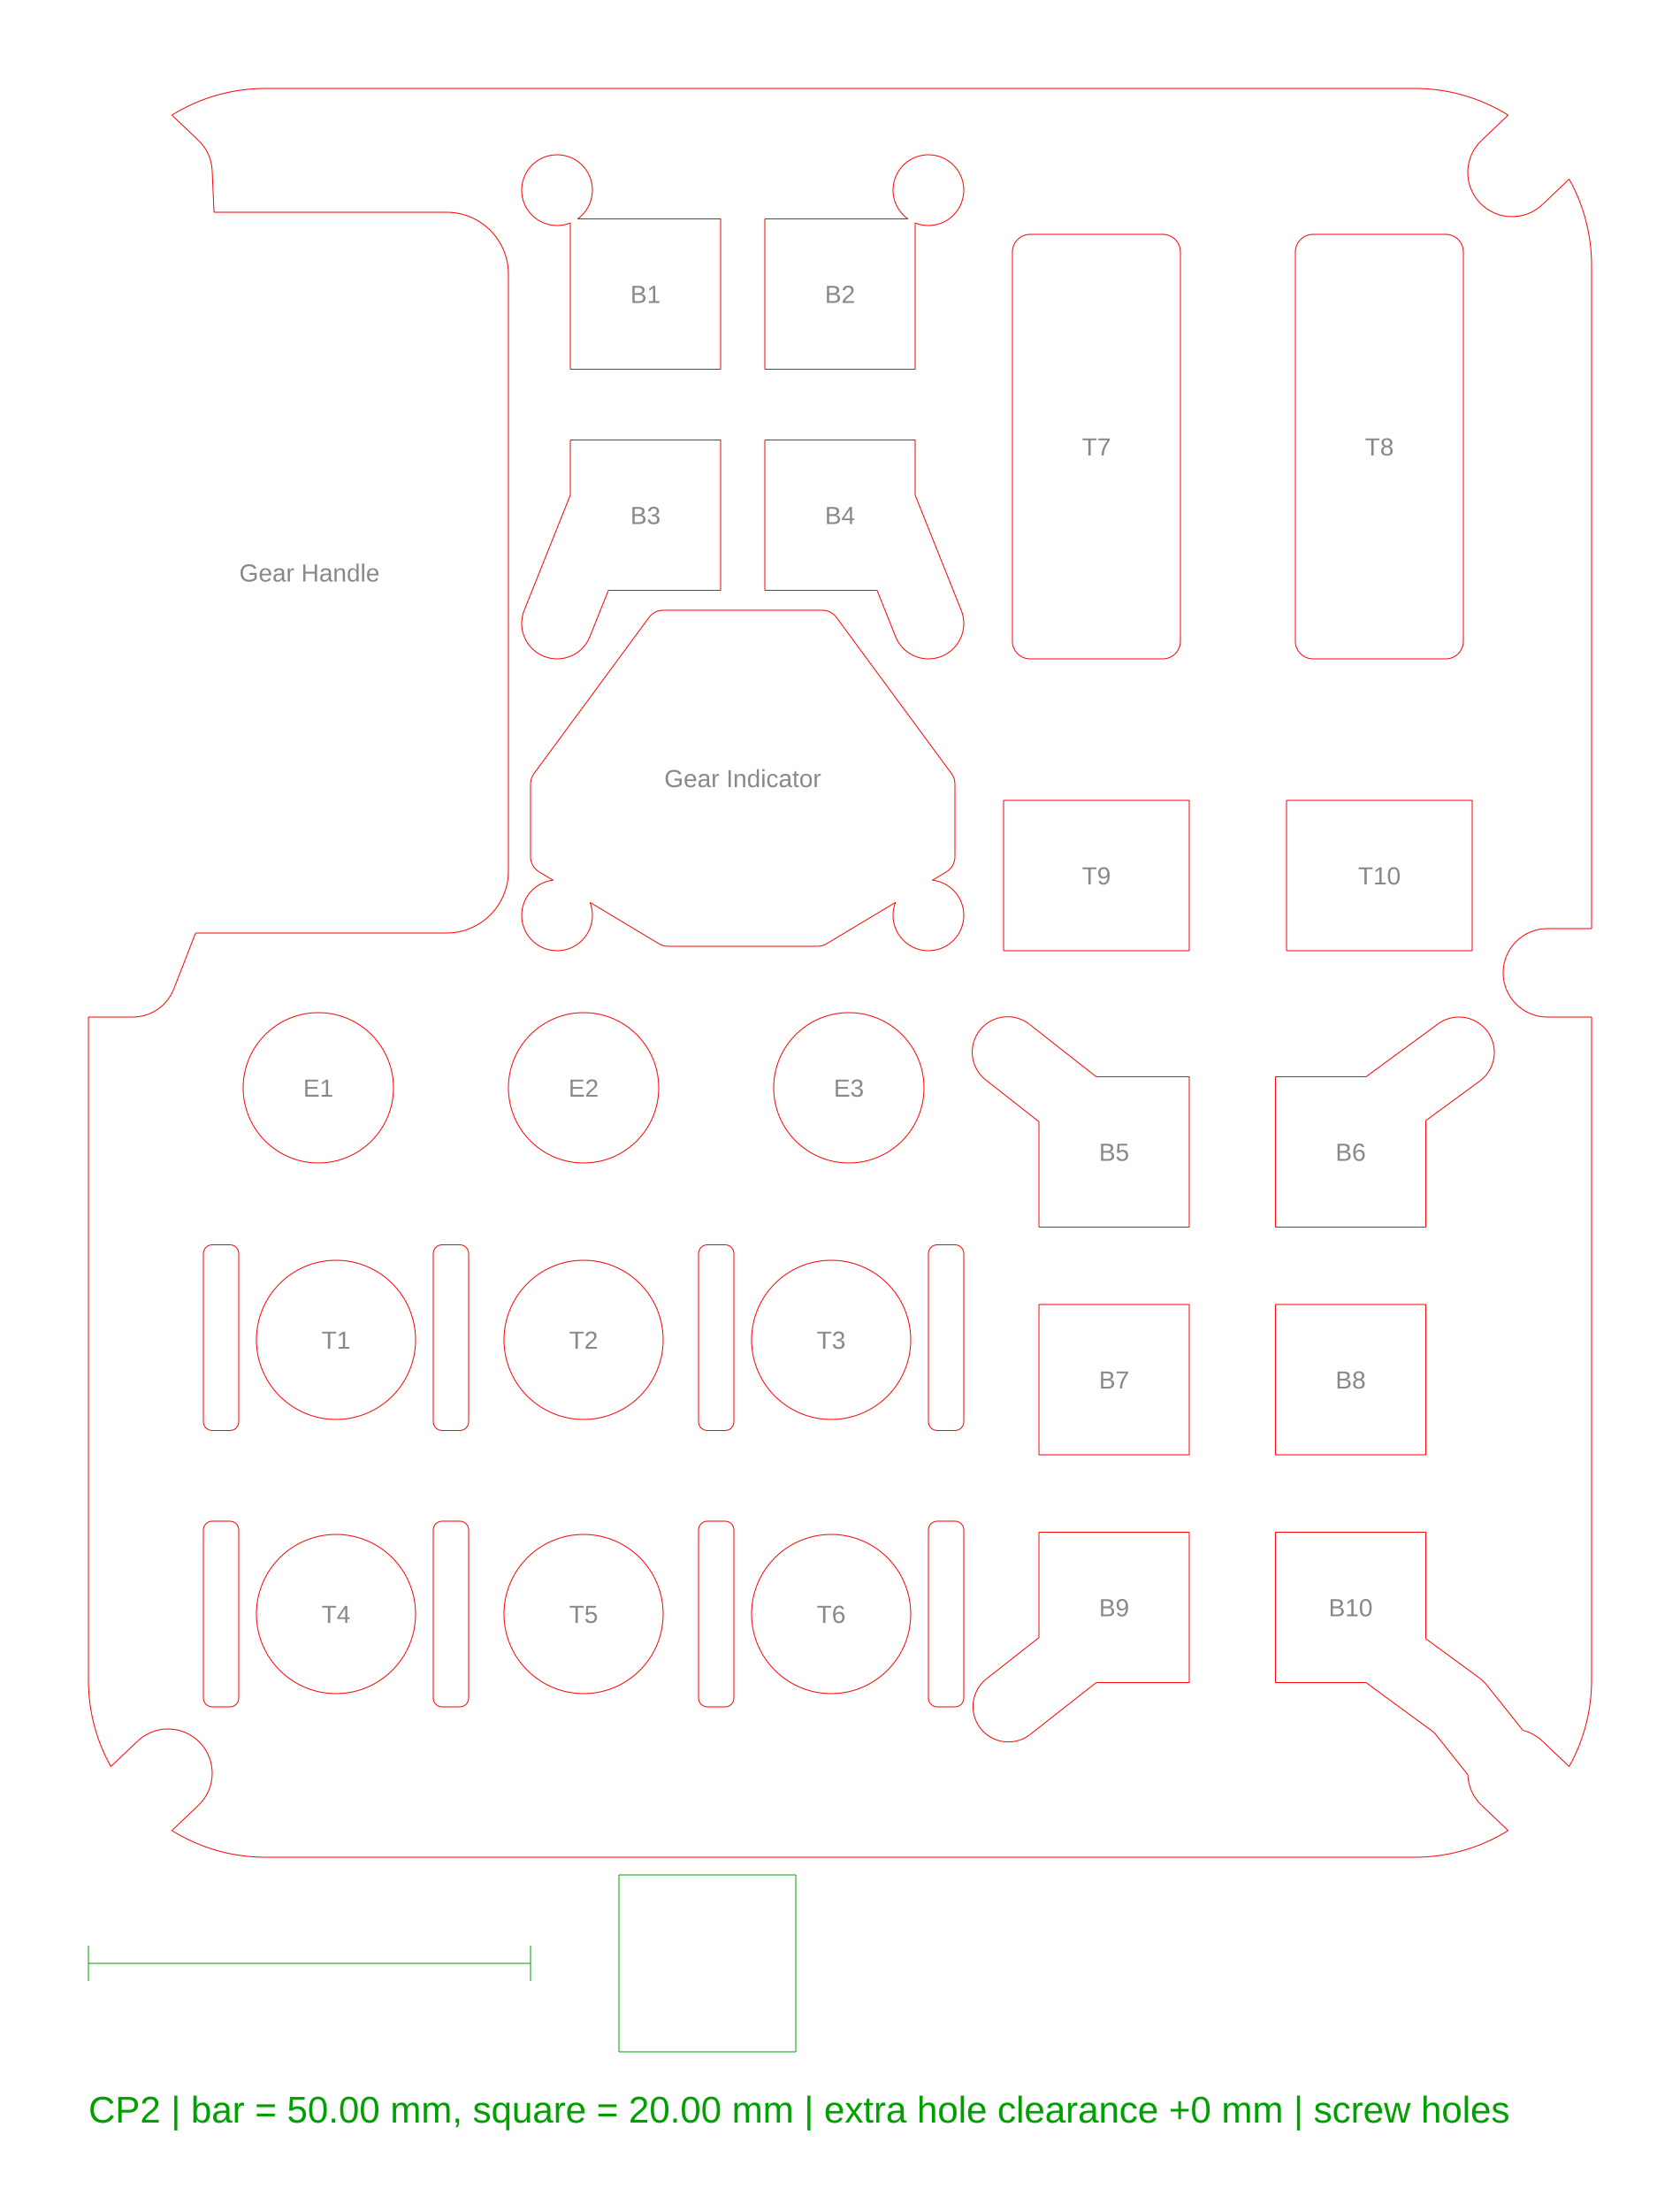
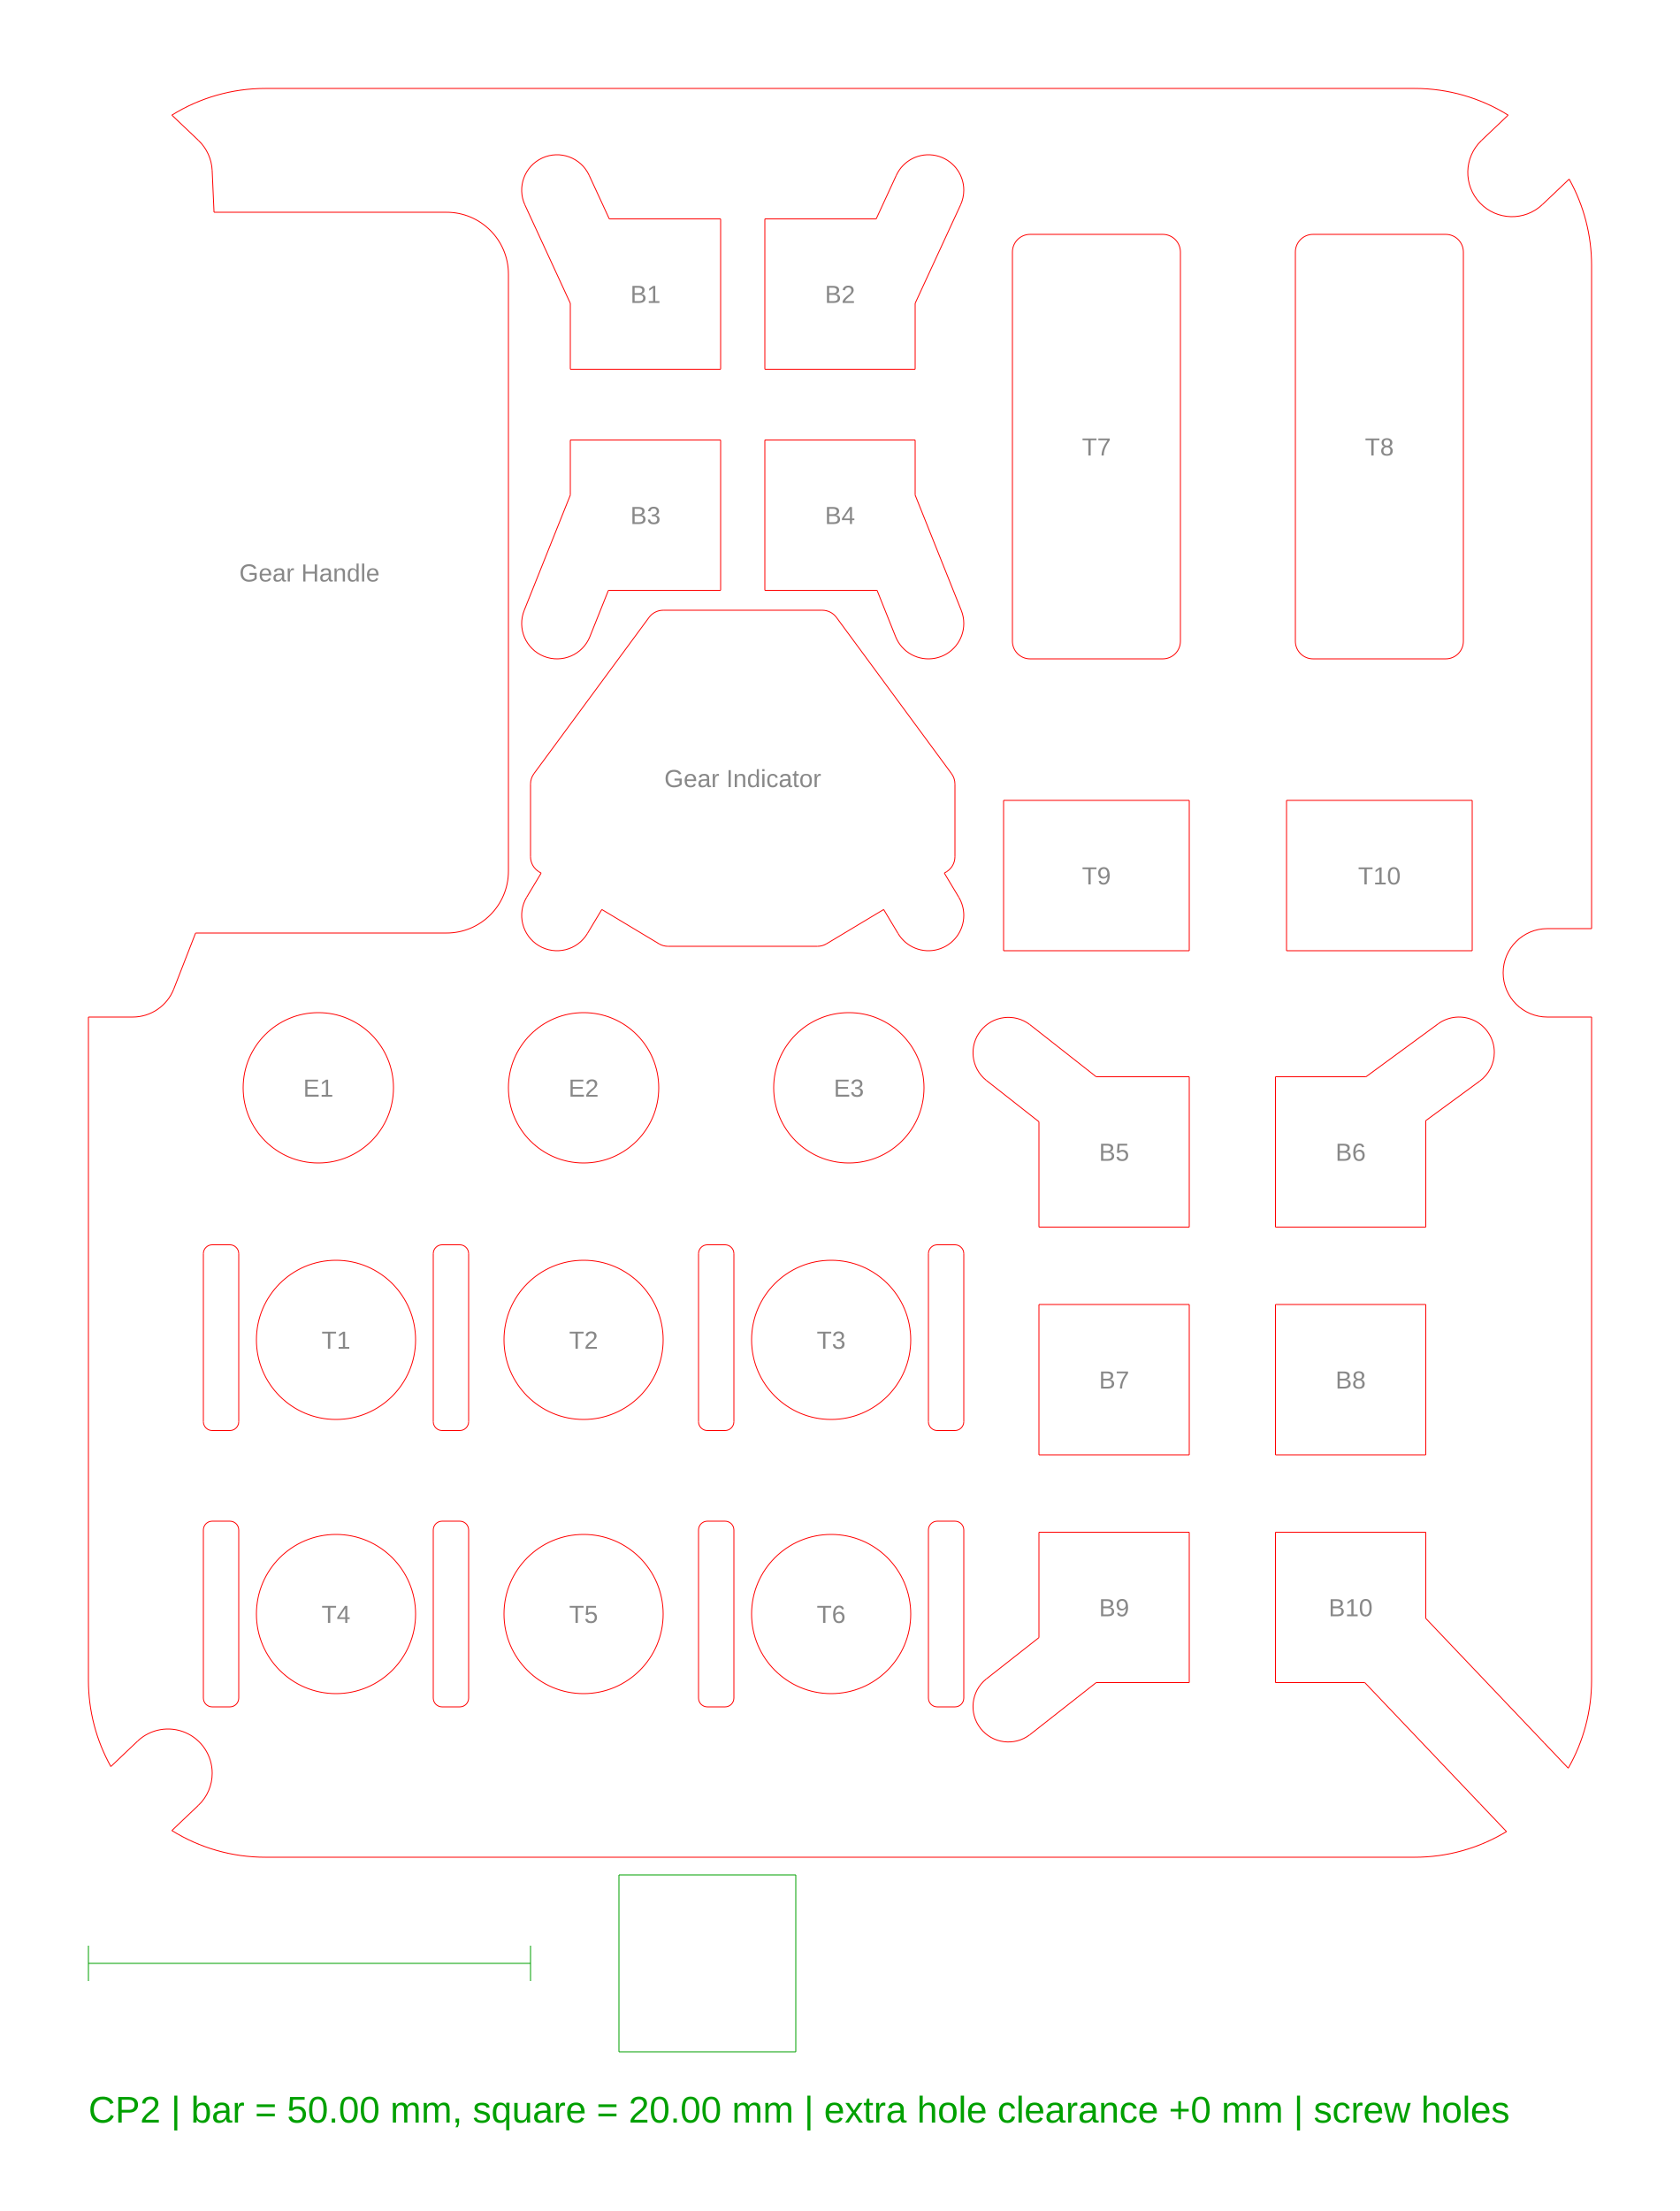
<svg xmlns="http://www.w3.org/2000/svg" width="190mm" height="250mm" viewBox="0 0 190 250">
  <line x1="30" y1="210" x2="160" y2="210" fill="none" stroke="#ff0000" stroke-width="0.1" />
  <line x1="180" y1="190" x2="180" y2="115" fill="none" stroke="#ff0000" stroke-width="0.1" />
  <line x1="180" y1="105" x2="180" y2="30" fill="none" stroke="#ff0000" stroke-width="0.1" />
  <line x1="160" y1="10" x2="30" y2="10" fill="none" stroke="#ff0000" stroke-width="0.1" />
  <line x1="10" y1="115" x2="10" y2="190" fill="none" stroke="#ff0000" stroke-width="0.1" />
-   <path d="M 160 210 A 20 20 0 0 0 170.563 206.983" fill="none" stroke="#ff0000" stroke-width="0.1" />
-   <path d="M 177.464 199.747 A 20 20 0 0 0 180 190" fill="none" stroke="#ff0000" stroke-width="0.1" />
+   <path d="M 160 210 A 20 20 0 0 0 170.376 207.098" fill="none" stroke="#ff0000" stroke-width="0.1" />
+   <path d="M 177.36 199.931 A 20 20 0 0 0 180 190" fill="none" stroke="#ff0000" stroke-width="0.1" />
  <path d="M 180 30 A 20 20 0 0 0 177.464 20.253" fill="none" stroke="#ff0000" stroke-width="0.1" />
  <path d="M 170.563 13.017 A 20 20 0 0 0 160 10" fill="none" stroke="#ff0000" stroke-width="0.1" />
  <path d="M 30 10 A 20 20 0 0 0 19.437 13.017" fill="none" stroke="#ff0000" stroke-width="0.1" />
  <path d="M 10 190 A 20 20 0 0 0 12.535 199.746" fill="none" stroke="#ff0000" stroke-width="0.1" />
  <path d="M 19.437 206.983 A 20 20 0 0 0 30 210" fill="none" stroke="#ff0000" stroke-width="0.1" />
  <path d="M 94.6 69.814 A 2 2 0 0 0 92.989 69" fill="none" stroke="#ff0000" stroke-width="0.1" />
  <path d="M 108 88.657 A 2 2 0 0 0 107.61 87.471" fill="none" stroke="#ff0000" stroke-width="0.1" />
  <path d="M 107.029 98.583 A 2 2 0 0 0 108 96.868" fill="none" stroke="#ff0000" stroke-width="0.1" />
  <path d="M 92.446 107 A 2 2 0 0 0 93.475 106.715" fill="none" stroke="#ff0000" stroke-width="0.1" />
  <path d="M 74.525 106.715 A 2 2 0 0 0 75.554 107" fill="none" stroke="#ff0000" stroke-width="0.1" />
  <path d="M 60 96.868 A 2 2 0 0 0 60.971 98.583" fill="none" stroke="#ff0000" stroke-width="0.1" />
  <path d="M 60.39 87.471 A 2 2 0 0 0 60 88.657" fill="none" stroke="#ff0000" stroke-width="0.1" />
  <path d="M 75.011 69 A 2 2 0 0 0 73.4 69.814" fill="none" stroke="#ff0000" stroke-width="0.1" />
  <line x1="84" y1="69" x2="92.989" y2="69" fill="none" stroke="#ff0000" stroke-width="0.1" />
  <line x1="94.6" y1="69.814" x2="107.61" y2="87.471" fill="none" stroke="#ff0000" stroke-width="0.1" />
  <line x1="108" y1="88.657" x2="108" y2="96.868" fill="none" stroke="#ff0000" stroke-width="0.1" />
-   <line x1="107.029" y1="98.583" x2="105.457" y2="99.526" fill="none" stroke="#ff0000" stroke-width="0.1" />
-   <line x1="101.279" y1="102.033" x2="93.475" y2="106.715" fill="none" stroke="#ff0000" stroke-width="0.1" />
+   <line x1="107.029" y1="98.583" x2="106.798" y2="98.721" fill="none" stroke="#ff0000" stroke-width="0.1" />
+   <line x1="99.938" y1="102.837" x2="93.475" y2="106.715" fill="none" stroke="#ff0000" stroke-width="0.1" />
  <line x1="92.446" y1="107" x2="75.554" y2="107" fill="none" stroke="#ff0000" stroke-width="0.1" />
-   <line x1="74.525" y1="106.715" x2="66.721" y2="102.033" fill="none" stroke="#ff0000" stroke-width="0.1" />
-   <line x1="62.544" y1="99.526" x2="60.971" y2="98.583" fill="none" stroke="#ff0000" stroke-width="0.1" />
+   <line x1="74.525" y1="106.715" x2="68.062" y2="102.837" fill="none" stroke="#ff0000" stroke-width="0.1" />
+   <line x1="61.202" y1="98.721" x2="60.971" y2="98.583" fill="none" stroke="#ff0000" stroke-width="0.1" />
  <line x1="60" y1="96.868" x2="60" y2="88.657" fill="none" stroke="#ff0000" stroke-width="0.1" />
  <line x1="60.39" y1="87.471" x2="73.4" y2="69.814" fill="none" stroke="#ff0000" stroke-width="0.1" />
  <line x1="75.011" y1="69" x2="84" y2="69" fill="none" stroke="#ff0000" stroke-width="0.1" />
  <line x1="123.974" y1="190.25" x2="134.5" y2="190.25" fill="none" stroke="#ff0000" stroke-width="0.1" />
  <line x1="134.5" y1="190.25" x2="134.5" y2="173.25" fill="none" stroke="#ff0000" stroke-width="0.1" />
  <line x1="134.5" y1="173.25" x2="117.5" y2="173.25" fill="none" stroke="#ff0000" stroke-width="0.1" />
  <line x1="117.5" y1="173.25" x2="117.5" y2="185.163" fill="none" stroke="#ff0000" stroke-width="0.1" />
  <line x1="117.5" y1="164.5" x2="134.5" y2="164.5" fill="none" stroke="#ff0000" stroke-width="0.1" />
  <line x1="134.5" y1="164.5" x2="134.5" y2="147.5" fill="none" stroke="#ff0000" stroke-width="0.1" />
  <line x1="134.5" y1="147.5" x2="117.5" y2="147.5" fill="none" stroke="#ff0000" stroke-width="0.1" />
  <line x1="117.5" y1="147.5" x2="117.5" y2="164.5" fill="none" stroke="#ff0000" stroke-width="0.1" />
  <line x1="117.5" y1="138.75" x2="134.5" y2="138.75" fill="none" stroke="#ff0000" stroke-width="0.1" />
  <line x1="134.5" y1="138.75" x2="134.5" y2="121.75" fill="none" stroke="#ff0000" stroke-width="0.1" />
  <line x1="134.5" y1="121.75" x2="123.974" y2="121.75" fill="none" stroke="#ff0000" stroke-width="0.1" />
  <line x1="117.5" y1="126.837" x2="117.5" y2="138.75" fill="none" stroke="#ff0000" stroke-width="0.1" />
  <line x1="144.25" y1="138.75" x2="161.25" y2="138.75" fill="none" stroke="#ff0000" stroke-width="0.1" />
  <line x1="161.25" y1="138.75" x2="161.25" y2="126.71" fill="none" stroke="#ff0000" stroke-width="0.1" />
  <line x1="154.486" y1="121.75" x2="144.25" y2="121.75" fill="none" stroke="#ff0000" stroke-width="0.1" />
  <line x1="144.25" y1="121.75" x2="144.25" y2="138.75" fill="none" stroke="#ff0000" stroke-width="0.1" />
  <line x1="144.25" y1="164.5" x2="161.25" y2="164.5" fill="none" stroke="#ff0000" stroke-width="0.1" />
  <line x1="161.25" y1="164.5" x2="161.25" y2="147.5" fill="none" stroke="#ff0000" stroke-width="0.1" />
  <line x1="161.25" y1="147.5" x2="144.25" y2="147.5" fill="none" stroke="#ff0000" stroke-width="0.1" />
  <line x1="144.25" y1="147.5" x2="144.25" y2="164.5" fill="none" stroke="#ff0000" stroke-width="0.1" />
-   <line x1="144.25" y1="190.25" x2="154.486" y2="190.25" fill="none" stroke="#ff0000" stroke-width="0.1" />
-   <line x1="161.25" y1="185.29" x2="161.25" y2="173.25" fill="none" stroke="#ff0000" stroke-width="0.1" />
+   <line x1="144.25" y1="190.25" x2="154.349" y2="190.25" fill="none" stroke="#ff0000" stroke-width="0.1" />
+   <line x1="161.25" y1="182.995" x2="161.25" y2="173.25" fill="none" stroke="#ff0000" stroke-width="0.1" />
  <line x1="161.25" y1="173.25" x2="144.25" y2="173.25" fill="none" stroke="#ff0000" stroke-width="0.1" />
  <line x1="144.25" y1="173.25" x2="144.25" y2="190.25" fill="none" stroke="#ff0000" stroke-width="0.1" />
  <line x1="113.5" y1="107.5" x2="134.5" y2="107.5" fill="none" stroke="#ff0000" stroke-width="0.1" />
  <line x1="134.5" y1="107.5" x2="134.5" y2="90.5" fill="none" stroke="#ff0000" stroke-width="0.1" />
  <line x1="134.5" y1="90.5" x2="113.5" y2="90.5" fill="none" stroke="#ff0000" stroke-width="0.1" />
  <line x1="113.5" y1="90.5" x2="113.5" y2="107.5" fill="none" stroke="#ff0000" stroke-width="0.1" />
  <line x1="145.5" y1="107.5" x2="166.5" y2="107.5" fill="none" stroke="#ff0000" stroke-width="0.1" />
  <line x1="166.5" y1="107.5" x2="166.5" y2="90.5" fill="none" stroke="#ff0000" stroke-width="0.1" />
  <line x1="166.5" y1="90.5" x2="145.5" y2="90.5" fill="none" stroke="#ff0000" stroke-width="0.1" />
  <line x1="145.5" y1="90.5" x2="145.5" y2="107.5" fill="none" stroke="#ff0000" stroke-width="0.1" />
  <line x1="64.5" y1="41.75" x2="81.5" y2="41.75" fill="none" stroke="#ff0000" stroke-width="0.1" />
  <line x1="81.5" y1="41.75" x2="81.5" y2="24.75" fill="none" stroke="#ff0000" stroke-width="0.1" />
-   <line x1="81.5" y1="24.75" x2="65.332" y2="24.75" fill="none" stroke="#ff0000" stroke-width="0.1" />
-   <line x1="64.5" y1="25.208" x2="64.5" y2="41.75" fill="none" stroke="#ff0000" stroke-width="0.1" />
+   <line x1="81.5" y1="24.75" x2="68.906" y2="24.75" fill="none" stroke="#ff0000" stroke-width="0.1" />
+   <line x1="64.5" y1="34.295" x2="64.5" y2="41.75" fill="none" stroke="#ff0000" stroke-width="0.1" />
  <line x1="86.5" y1="41.75" x2="103.5" y2="41.75" fill="none" stroke="#ff0000" stroke-width="0.1" />
-   <line x1="103.5" y1="41.75" x2="103.5" y2="25.208" fill="none" stroke="#ff0000" stroke-width="0.1" />
-   <line x1="102.668" y1="24.75" x2="86.5" y2="24.75" fill="none" stroke="#ff0000" stroke-width="0.1" />
+   <line x1="103.5" y1="41.75" x2="103.5" y2="34.295" fill="none" stroke="#ff0000" stroke-width="0.1" />
+   <line x1="99.094" y1="24.75" x2="86.5" y2="24.75" fill="none" stroke="#ff0000" stroke-width="0.1" />
  <line x1="86.5" y1="24.75" x2="86.5" y2="41.75" fill="none" stroke="#ff0000" stroke-width="0.1" />
  <line x1="68.808" y1="66.75" x2="81.5" y2="66.75" fill="none" stroke="#ff0000" stroke-width="0.1" />
  <line x1="81.5" y1="66.75" x2="81.5" y2="49.75" fill="none" stroke="#ff0000" stroke-width="0.1" />
  <line x1="81.5" y1="49.75" x2="64.5" y2="49.75" fill="none" stroke="#ff0000" stroke-width="0.1" />
  <line x1="64.5" y1="49.75" x2="64.5" y2="55.98" fill="none" stroke="#ff0000" stroke-width="0.1" />
  <line x1="86.5" y1="66.75" x2="99.192" y2="66.75" fill="none" stroke="#ff0000" stroke-width="0.1" />
  <line x1="103.5" y1="55.98" x2="103.5" y2="49.75" fill="none" stroke="#ff0000" stroke-width="0.1" />
  <line x1="103.5" y1="49.75" x2="86.5" y2="49.75" fill="none" stroke="#ff0000" stroke-width="0.1" />
  <line x1="86.5" y1="49.75" x2="86.5" y2="66.75" fill="none" stroke="#ff0000" stroke-width="0.1" />
  <line x1="116.5" y1="74.5" x2="131.5" y2="74.5" fill="none" stroke="#ff0000" stroke-width="0.1" />
  <line x1="133.5" y1="72.5" x2="133.5" y2="28.5" fill="none" stroke="#ff0000" stroke-width="0.1" />
  <line x1="131.5" y1="26.5" x2="116.5" y2="26.5" fill="none" stroke="#ff0000" stroke-width="0.1" />
  <line x1="114.5" y1="28.5" x2="114.5" y2="72.5" fill="none" stroke="#ff0000" stroke-width="0.1" />
  <path d="M 131.5 74.5 A 2 2 0 0 0 133.5 72.5" fill="none" stroke="#ff0000" stroke-width="0.1" />
  <path d="M 133.5 28.5 A 2 2 0 0 0 131.5 26.5" fill="none" stroke="#ff0000" stroke-width="0.1" />
  <path d="M 116.5 26.5 A 2 2 0 0 0 114.5 28.5" fill="none" stroke="#ff0000" stroke-width="0.1" />
  <path d="M 114.5 72.5 A 2 2 0 0 0 116.5 74.5" fill="none" stroke="#ff0000" stroke-width="0.1" />
  <line x1="148.5" y1="74.5" x2="163.5" y2="74.5" fill="none" stroke="#ff0000" stroke-width="0.1" />
  <line x1="165.5" y1="72.5" x2="165.5" y2="28.5" fill="none" stroke="#ff0000" stroke-width="0.1" />
  <line x1="163.5" y1="26.5" x2="148.5" y2="26.5" fill="none" stroke="#ff0000" stroke-width="0.1" />
  <line x1="146.5" y1="28.5" x2="146.5" y2="72.5" fill="none" stroke="#ff0000" stroke-width="0.1" />
  <path d="M 163.5 74.5 A 2 2 0 0 0 165.5 72.5" fill="none" stroke="#ff0000" stroke-width="0.1" />
  <path d="M 165.5 28.5 A 2 2 0 0 0 163.5 26.5" fill="none" stroke="#ff0000" stroke-width="0.1" />
  <path d="M 148.5 26.5 A 2 2 0 0 0 146.5 28.5" fill="none" stroke="#ff0000" stroke-width="0.1" />
  <path d="M 146.5 72.5 A 2 2 0 0 0 148.5 74.5" fill="none" stroke="#ff0000" stroke-width="0.1" />
  <line x1="22.12" y1="105.5" x2="50.5" y2="105.5" fill="none" stroke="#ff0000" stroke-width="0.1" />
  <line x1="57.5" y1="98.5" x2="57.5" y2="31" fill="none" stroke="#ff0000" stroke-width="0.1" />
  <line x1="50.5" y1="24" x2="24.206" y2="24" fill="none" stroke="#ff0000" stroke-width="0.1" />
  <path d="M 50.5 105.5 A 7 7 0 0 0 57.5 98.5" fill="none" stroke="#ff0000" stroke-width="0.1" />
  <path d="M 57.5 31 A 7 7 0 0 0 50.5 24" fill="none" stroke="#ff0000" stroke-width="0.1" />
  <line x1="24" y1="161.75" x2="26" y2="161.75" fill="none" stroke="#ff0000" stroke-width="0.1" />
  <line x1="27" y1="160.75" x2="27" y2="141.75" fill="none" stroke="#ff0000" stroke-width="0.1" />
  <line x1="26" y1="140.75" x2="24" y2="140.75" fill="none" stroke="#ff0000" stroke-width="0.1" />
  <line x1="23" y1="141.75" x2="23" y2="160.75" fill="none" stroke="#ff0000" stroke-width="0.1" />
  <path d="M 26 161.75 A 1 1 0 0 0 27 160.75" fill="none" stroke="#ff0000" stroke-width="0.1" />
  <path d="M 27 141.75 A 1 1 0 0 0 26 140.75" fill="none" stroke="#ff0000" stroke-width="0.1" />
  <path d="M 24 140.75 A 1 1 0 0 0 23 141.75" fill="none" stroke="#ff0000" stroke-width="0.1" />
  <path d="M 23 160.75 A 1 1 0 0 0 24 161.75" fill="none" stroke="#ff0000" stroke-width="0.1" />
  <line x1="50" y1="161.75" x2="52" y2="161.75" fill="none" stroke="#ff0000" stroke-width="0.1" />
  <line x1="53" y1="160.75" x2="53" y2="141.75" fill="none" stroke="#ff0000" stroke-width="0.1" />
  <line x1="52" y1="140.75" x2="50" y2="140.75" fill="none" stroke="#ff0000" stroke-width="0.1" />
  <line x1="49" y1="141.75" x2="49" y2="160.75" fill="none" stroke="#ff0000" stroke-width="0.1" />
  <path d="M 52 161.75 A 1 1 0 0 0 53 160.75" fill="none" stroke="#ff0000" stroke-width="0.1" />
  <path d="M 53 141.75 A 1 1 0 0 0 52 140.75" fill="none" stroke="#ff0000" stroke-width="0.1" />
  <path d="M 50 140.75 A 1 1 0 0 0 49 141.75" fill="none" stroke="#ff0000" stroke-width="0.1" />
  <path d="M 49 160.75 A 1 1 0 0 0 50 161.75" fill="none" stroke="#ff0000" stroke-width="0.1" />
  <line x1="80" y1="161.75" x2="82" y2="161.75" fill="none" stroke="#ff0000" stroke-width="0.1" />
  <line x1="83" y1="160.75" x2="83" y2="141.75" fill="none" stroke="#ff0000" stroke-width="0.1" />
  <line x1="82" y1="140.75" x2="80" y2="140.75" fill="none" stroke="#ff0000" stroke-width="0.1" />
  <line x1="79" y1="141.75" x2="79" y2="160.75" fill="none" stroke="#ff0000" stroke-width="0.1" />
  <path d="M 82 161.75 A 1 1 0 0 0 83 160.75" fill="none" stroke="#ff0000" stroke-width="0.1" />
  <path d="M 83 141.75 A 1 1 0 0 0 82 140.75" fill="none" stroke="#ff0000" stroke-width="0.1" />
  <path d="M 80 140.75 A 1 1 0 0 0 79 141.75" fill="none" stroke="#ff0000" stroke-width="0.1" />
  <path d="M 79 160.75 A 1 1 0 0 0 80 161.75" fill="none" stroke="#ff0000" stroke-width="0.1" />
  <line x1="106" y1="161.75" x2="108" y2="161.75" fill="none" stroke="#ff0000" stroke-width="0.1" />
  <line x1="109" y1="160.75" x2="109" y2="141.75" fill="none" stroke="#ff0000" stroke-width="0.1" />
  <line x1="108" y1="140.75" x2="106" y2="140.75" fill="none" stroke="#ff0000" stroke-width="0.1" />
  <line x1="105" y1="141.75" x2="105" y2="160.75" fill="none" stroke="#ff0000" stroke-width="0.1" />
  <path d="M 108 161.75 A 1 1 0 0 0 109 160.75" fill="none" stroke="#ff0000" stroke-width="0.1" />
  <path d="M 109 141.75 A 1 1 0 0 0 108 140.75" fill="none" stroke="#ff0000" stroke-width="0.1" />
  <path d="M 106 140.75 A 1 1 0 0 0 105 141.75" fill="none" stroke="#ff0000" stroke-width="0.1" />
  <path d="M 105 160.75 A 1 1 0 0 0 106 161.75" fill="none" stroke="#ff0000" stroke-width="0.1" />
  <line x1="24" y1="193" x2="26" y2="193" fill="none" stroke="#ff0000" stroke-width="0.1" />
  <line x1="27" y1="192" x2="27" y2="173" fill="none" stroke="#ff0000" stroke-width="0.1" />
  <line x1="26" y1="172" x2="24" y2="172" fill="none" stroke="#ff0000" stroke-width="0.1" />
  <line x1="23" y1="173" x2="23" y2="192" fill="none" stroke="#ff0000" stroke-width="0.1" />
  <path d="M 26 193 A 1 1 0 0 0 27 192" fill="none" stroke="#ff0000" stroke-width="0.1" />
  <path d="M 27 173 A 1 1 0 0 0 26 172" fill="none" stroke="#ff0000" stroke-width="0.1" />
  <path d="M 24 172 A 1 1 0 0 0 23 173" fill="none" stroke="#ff0000" stroke-width="0.1" />
  <path d="M 23 192 A 1 1 0 0 0 24 193" fill="none" stroke="#ff0000" stroke-width="0.1" />
  <line x1="50" y1="193" x2="52" y2="193" fill="none" stroke="#ff0000" stroke-width="0.1" />
  <line x1="53" y1="192" x2="53" y2="173" fill="none" stroke="#ff0000" stroke-width="0.1" />
  <line x1="52" y1="172" x2="50" y2="172" fill="none" stroke="#ff0000" stroke-width="0.1" />
  <line x1="49" y1="173" x2="49" y2="192" fill="none" stroke="#ff0000" stroke-width="0.1" />
  <path d="M 52 193 A 1 1 0 0 0 53 192" fill="none" stroke="#ff0000" stroke-width="0.1" />
  <path d="M 53 173 A 1 1 0 0 0 52 172" fill="none" stroke="#ff0000" stroke-width="0.1" />
  <path d="M 50 172 A 1 1 0 0 0 49 173" fill="none" stroke="#ff0000" stroke-width="0.1" />
  <path d="M 49 192 A 1 1 0 0 0 50 193" fill="none" stroke="#ff0000" stroke-width="0.1" />
  <line x1="80" y1="193" x2="82" y2="193" fill="none" stroke="#ff0000" stroke-width="0.1" />
  <line x1="83" y1="192" x2="83" y2="173" fill="none" stroke="#ff0000" stroke-width="0.1" />
  <line x1="82" y1="172" x2="80" y2="172" fill="none" stroke="#ff0000" stroke-width="0.1" />
  <line x1="79" y1="173" x2="79" y2="192" fill="none" stroke="#ff0000" stroke-width="0.1" />
  <path d="M 82 193 A 1 1 0 0 0 83 192" fill="none" stroke="#ff0000" stroke-width="0.1" />
  <path d="M 83 173 A 1 1 0 0 0 82 172" fill="none" stroke="#ff0000" stroke-width="0.1" />
  <path d="M 80 172 A 1 1 0 0 0 79 173" fill="none" stroke="#ff0000" stroke-width="0.1" />
  <path d="M 79 192 A 1 1 0 0 0 80 193" fill="none" stroke="#ff0000" stroke-width="0.1" />
  <line x1="106" y1="193" x2="108" y2="193" fill="none" stroke="#ff0000" stroke-width="0.1" />
  <line x1="109" y1="192" x2="109" y2="173" fill="none" stroke="#ff0000" stroke-width="0.1" />
  <line x1="108" y1="172" x2="106" y2="172" fill="none" stroke="#ff0000" stroke-width="0.1" />
  <line x1="105" y1="173" x2="105" y2="192" fill="none" stroke="#ff0000" stroke-width="0.1" />
  <path d="M 108 193 A 1 1 0 0 0 109 192" fill="none" stroke="#ff0000" stroke-width="0.1" />
  <path d="M 109 173 A 1 1 0 0 0 108 172" fill="none" stroke="#ff0000" stroke-width="0.1" />
  <path d="M 106 172 A 1 1 0 0 0 105 173" fill="none" stroke="#ff0000" stroke-width="0.1" />
  <path d="M 105 192 A 1 1 0 0 0 106 193" fill="none" stroke="#ff0000" stroke-width="0.1" />
  <circle cx="38" cy="151.5" r="9" fill="none" stroke="#ff0000" stroke-width="0.1" />
  <circle cx="66" cy="151.5" r="9" fill="none" stroke="#ff0000" stroke-width="0.1" />
  <circle cx="94" cy="151.5" r="9" fill="none" stroke="#ff0000" stroke-width="0.1" />
  <circle cx="38" cy="182.5" r="9" fill="none" stroke="#ff0000" stroke-width="0.1" />
  <circle cx="66" cy="182.5" r="9" fill="none" stroke="#ff0000" stroke-width="0.1" />
  <circle cx="94" cy="182.5" r="9" fill="none" stroke="#ff0000" stroke-width="0.1" />
  <circle cx="36" cy="123" r="8.5" fill="none" stroke="#ff0000" stroke-width="0.1" />
  <circle cx="66" cy="123" r="8.5" fill="none" stroke="#ff0000" stroke-width="0.1" />
  <circle cx="96" cy="123" r="8.5" fill="none" stroke="#ff0000" stroke-width="0.1" />
  <path d="M 23.999 200.5 A 5 5 0 0 0 15.554 196.876" fill="none" stroke="#ff0000" stroke-width="0.1" />
  <path d="M 22.444 204.124 A 5 5 0 0 0 23.999 200.5" fill="none" stroke="#ff0000" stroke-width="0.1" />
-   <path d="M 174.445 196.876 A 5 5 0 0 0 172.233 195.654" fill="none" stroke="#ff0000" stroke-width="0.1" />
-   <path d="M 166.003 200.673 A 5 5 0 0 0 167.555 204.124" fill="none" stroke="#ff0000" stroke-width="0.1" />
  <path d="M 23.995 19.277 A 5 5 0 0 0 22.445 15.876" fill="none" stroke="#ff0000" stroke-width="0.1" />
  <path d="M 167.555 15.876 A 5 5 0 1 0 174.445 23.124" fill="none" stroke="#ff0000" stroke-width="0.1" />
  <path d="M 15 115 A 5 5 0 0 0 19.659 111.816" fill="none" stroke="#ff0000" stroke-width="0.1" />
  <path d="M 175 105 A 5 5 0 0 0 175 115" fill="none" stroke="#ff0000" stroke-width="0.1" />
  <path d="M 111.529 189.855 A 4 4 0 0 0 116.471 196.145" fill="none" stroke="#ff0000" stroke-width="0.1" />
-   <path d="M 168.127 190.506 A 4 4 0 0 0 167.365 189.774" fill="none" stroke="#ff0000" stroke-width="0.1" />
-   <path d="M 116.471 115.855 A 4 4 0 1 0 111.529 122.145" fill="none" stroke="#ff0000" stroke-width="0.1" />
+   <path d="M 116.471 115.855 A 4 4 0 0 0 111.529 122.145" fill="none" stroke="#ff0000" stroke-width="0.1" />
  <path d="M 169 119 A 4 4 0 0 0 162.635 115.774" fill="none" stroke="#ff0000" stroke-width="0.1" />
  <path d="M 167.365 122.226 A 4 4 0 0 0 169 119" fill="none" stroke="#ff0000" stroke-width="0.1" />
-   <path d="M 67 103.5 A 4 4 0 0 0 66.721 102.033" fill="none" stroke="#ff0000" stroke-width="0.1" />
-   <path d="M 62.544 99.526 A 4 4 0 1 0 67 103.5" fill="none" stroke="#ff0000" stroke-width="0.1" />
-   <path d="M 109 103.5 A 4 4 0 0 0 105.457 99.526" fill="none" stroke="#ff0000" stroke-width="0.1" />
-   <path d="M 101.279 102.033 A 4 4 0 1 0 109 103.5" fill="none" stroke="#ff0000" stroke-width="0.1" />
+   <path d="M 59.57 101.442 A 4 4 0 1 0 66.43 105.558" fill="none" stroke="#ff0000" stroke-width="0.1" />
+   <path d="M 109 103.5 A 4 4 0 0 0 108.43 101.442" fill="none" stroke="#ff0000" stroke-width="0.1" />
+   <path d="M 101.57 105.558 A 4 4 0 0 0 109 103.5" fill="none" stroke="#ff0000" stroke-width="0.1" />
  <path d="M 59.286 69.014 A 4 4 0 0 0 66.714 71.986" fill="none" stroke="#ff0000" stroke-width="0.1" />
  <path d="M 109 70.5 A 4 4 0 0 0 108.714 69.014" fill="none" stroke="#ff0000" stroke-width="0.1" />
  <path d="M 101.286 71.986 A 4 4 0 0 0 109 70.5" fill="none" stroke="#ff0000" stroke-width="0.1" />
-   <path d="M 67 21.5 A 4 4 0 1 0 64.5 25.208" fill="none" stroke="#ff0000" stroke-width="0.1" />
-   <path d="M 65.332 24.75 A 4 4 0 0 0 67 21.5" fill="none" stroke="#ff0000" stroke-width="0.1" />
-   <path d="M 109 21.5 A 4 4 0 1 0 102.668 24.75" fill="none" stroke="#ff0000" stroke-width="0.1" />
-   <path d="M 103.5 25.208 A 4 4 0 0 0 109 21.5" fill="none" stroke="#ff0000" stroke-width="0.1" />
+   <path d="M 66.632 19.824 A 4 4 0 1 0 59.368 23.176" fill="none" stroke="#ff0000" stroke-width="0.1" />
+   <path d="M 109 21.5 A 4 4 0 0 0 101.368 19.824" fill="none" stroke="#ff0000" stroke-width="0.1" />
+   <path d="M 108.632 23.176 A 4 4 0 0 0 109 21.5" fill="none" stroke="#ff0000" stroke-width="0.1" />
+   <line x1="174.623" y1="197.054" x2="161.25" y2="182.995" fill="none" stroke="#ff0000" stroke-width="0.1" />
+   <line x1="154.349" y1="190.25" x2="167.377" y2="203.946" fill="none" stroke="#ff0000" stroke-width="0.1" />
+   <line x1="167.377" y1="203.946" x2="170.376" y2="207.098" fill="none" stroke="#ff0000" stroke-width="0.1" />
+   <line x1="177.36" y1="199.931" x2="174.623" y2="197.054" fill="none" stroke="#ff0000" stroke-width="0.1" />
  <line x1="15.554" y1="196.876" x2="12.535" y2="199.746" fill="none" stroke="#ff0000" stroke-width="0.1" />
  <line x1="19.437" y1="206.983" x2="22.444" y2="204.124" fill="none" stroke="#ff0000" stroke-width="0.1" />
-   <line x1="167.555" y1="204.124" x2="170.563" y2="206.983" fill="none" stroke="#ff0000" stroke-width="0.1" />
-   <line x1="177.464" y1="199.747" x2="174.445" y2="196.876" fill="none" stroke="#ff0000" stroke-width="0.1" />
+   <line x1="24.206" y1="24" x2="23.995" y2="19.277" fill="none" stroke="#ff0000" stroke-width="0.1" />
  <line x1="22.445" y1="15.876" x2="19.437" y2="13.017" fill="none" stroke="#ff0000" stroke-width="0.1" />
-   <line x1="24.206" y1="24" x2="23.995" y2="19.277" fill="none" stroke="#ff0000" stroke-width="0.1" />
  <line x1="174.445" y1="23.124" x2="177.464" y2="20.253" fill="none" stroke="#ff0000" stroke-width="0.1" />
  <line x1="170.563" y1="13.017" x2="167.555" y2="15.876" fill="none" stroke="#ff0000" stroke-width="0.1" />
+   <line x1="19.659" y1="111.816" x2="22.12" y2="105.5" fill="none" stroke="#ff0000" stroke-width="0.1" />
  <line x1="10" y1="115" x2="15" y2="115" fill="none" stroke="#ff0000" stroke-width="0.1" />
-   <line x1="19.659" y1="111.816" x2="22.12" y2="105.5" fill="none" stroke="#ff0000" stroke-width="0.1" />
  <line x1="175" y1="115" x2="180" y2="115" fill="none" stroke="#ff0000" stroke-width="0.1" />
  <line x1="180" y1="105" x2="175" y2="105" fill="none" stroke="#ff0000" stroke-width="0.1" />
  <line x1="116.471" y1="196.145" x2="123.974" y2="190.25" fill="none" stroke="#ff0000" stroke-width="0.1" />
  <line x1="117.5" y1="185.163" x2="111.529" y2="189.855" fill="none" stroke="#ff0000" stroke-width="0.1" />
-   <line x1="167.365" y1="189.774" x2="161.25" y2="185.29" fill="none" stroke="#ff0000" stroke-width="0.1" />
-   <line x1="154.486" y1="190.25" x2="162.205" y2="195.911" fill="none" stroke="#ff0000" stroke-width="0.1" />
-   <line x1="162.205" y1="195.911" x2="166.003" y2="200.673" fill="none" stroke="#ff0000" stroke-width="0.1" />
-   <line x1="172.233" y1="195.654" x2="168.127" y2="190.506" fill="none" stroke="#ff0000" stroke-width="0.1" />
  <line x1="111.529" y1="122.145" x2="117.5" y2="126.837" fill="none" stroke="#ff0000" stroke-width="0.1" />
  <line x1="123.974" y1="121.75" x2="116.471" y2="115.855" fill="none" stroke="#ff0000" stroke-width="0.1" />
  <line x1="162.635" y1="115.774" x2="154.486" y2="121.75" fill="none" stroke="#ff0000" stroke-width="0.1" />
  <line x1="161.25" y1="126.71" x2="167.365" y2="122.226" fill="none" stroke="#ff0000" stroke-width="0.1" />
+   <line x1="66.43" y1="105.558" x2="68.062" y2="102.837" fill="none" stroke="#ff0000" stroke-width="0.1" />
+   <line x1="61.202" y1="98.721" x2="59.57" y2="101.442" fill="none" stroke="#ff0000" stroke-width="0.1" />
+   <line x1="108.43" y1="101.442" x2="106.798" y2="98.721" fill="none" stroke="#ff0000" stroke-width="0.1" />
+   <line x1="99.938" y1="102.837" x2="101.57" y2="105.558" fill="none" stroke="#ff0000" stroke-width="0.1" />
  <line x1="66.714" y1="71.986" x2="68.808" y2="66.75" fill="none" stroke="#ff0000" stroke-width="0.1" />
  <line x1="64.5" y1="55.98" x2="59.286" y2="69.014" fill="none" stroke="#ff0000" stroke-width="0.1" />
  <line x1="108.714" y1="69.014" x2="103.5" y2="55.98" fill="none" stroke="#ff0000" stroke-width="0.1" />
  <line x1="99.192" y1="66.75" x2="101.286" y2="71.986" fill="none" stroke="#ff0000" stroke-width="0.1" />
+   <line x1="59.368" y1="23.176" x2="64.5" y2="34.295" fill="none" stroke="#ff0000" stroke-width="0.1" />
+   <line x1="68.906" y1="24.75" x2="66.632" y2="19.824" fill="none" stroke="#ff0000" stroke-width="0.1" />
+   <line x1="101.368" y1="19.824" x2="99.094" y2="24.75" fill="none" stroke="#ff0000" stroke-width="0.1" />
+   <line x1="103.5" y1="34.295" x2="108.632" y2="23.176" fill="none" stroke="#ff0000" stroke-width="0.1" />
  <text x="84" y="89" font-family="Arial, Helvetica, sans-serif" font-size="2.8" text-anchor="middle" fill="#888888">Gear Indicator</text>
  <text x="126" y="182.75" font-family="Arial, Helvetica, sans-serif" font-size="2.8" text-anchor="middle" fill="#888888">B9</text>
  <text x="126" y="157" font-family="Arial, Helvetica, sans-serif" font-size="2.8" text-anchor="middle" fill="#888888">B7</text>
  <text x="126" y="131.25" font-family="Arial, Helvetica, sans-serif" font-size="2.8" text-anchor="middle" fill="#888888">B5</text>
  <text x="152.75" y="131.25" font-family="Arial, Helvetica, sans-serif" font-size="2.8" text-anchor="middle" fill="#888888">B6</text>
  <text x="152.75" y="157" font-family="Arial, Helvetica, sans-serif" font-size="2.8" text-anchor="middle" fill="#888888">B8</text>
  <text x="152.75" y="182.75" font-family="Arial, Helvetica, sans-serif" font-size="2.8" text-anchor="middle" fill="#888888">B10</text>
  <text x="124" y="100" font-family="Arial, Helvetica, sans-serif" font-size="2.8" text-anchor="middle" fill="#888888">T9</text>
  <text x="156" y="100" font-family="Arial, Helvetica, sans-serif" font-size="2.8" text-anchor="middle" fill="#888888">T10</text>
  <text x="73" y="34.25" font-family="Arial, Helvetica, sans-serif" font-size="2.8" text-anchor="middle" fill="#888888">B1</text>
  <text x="95" y="34.25" font-family="Arial, Helvetica, sans-serif" font-size="2.8" text-anchor="middle" fill="#888888">B2</text>
  <text x="73" y="59.25" font-family="Arial, Helvetica, sans-serif" font-size="2.8" text-anchor="middle" fill="#888888">B3</text>
  <text x="95" y="59.25" font-family="Arial, Helvetica, sans-serif" font-size="2.8" text-anchor="middle" fill="#888888">B4</text>
  <text x="124" y="51.5" font-family="Arial, Helvetica, sans-serif" font-size="2.8" text-anchor="middle" fill="#888888">T7</text>
  <text x="156" y="51.5" font-family="Arial, Helvetica, sans-serif" font-size="2.8" text-anchor="middle" fill="#888888">T8</text>
  <text x="35" y="65.75" font-family="Arial, Helvetica, sans-serif" font-size="2.8" text-anchor="middle" fill="#888888">Gear Handle</text>
  <text x="38" y="152.5" font-family="Arial, Helvetica, sans-serif" font-size="2.8" text-anchor="middle" fill="#888888">T1</text>
  <text x="66" y="152.5" font-family="Arial, Helvetica, sans-serif" font-size="2.8" text-anchor="middle" fill="#888888">T2</text>
  <text x="94" y="152.5" font-family="Arial, Helvetica, sans-serif" font-size="2.8" text-anchor="middle" fill="#888888">T3</text>
  <text x="38" y="183.5" font-family="Arial, Helvetica, sans-serif" font-size="2.8" text-anchor="middle" fill="#888888">T4</text>
  <text x="66" y="183.5" font-family="Arial, Helvetica, sans-serif" font-size="2.8" text-anchor="middle" fill="#888888">T5</text>
  <text x="94" y="183.5" font-family="Arial, Helvetica, sans-serif" font-size="2.8" text-anchor="middle" fill="#888888">T6</text>
  <text x="36" y="124" font-family="Arial, Helvetica, sans-serif" font-size="2.8" text-anchor="middle" fill="#888888">E1</text>
  <text x="66" y="124" font-family="Arial, Helvetica, sans-serif" font-size="2.8" text-anchor="middle" fill="#888888">E2</text>
  <text x="96" y="124" font-family="Arial, Helvetica, sans-serif" font-size="2.8" text-anchor="middle" fill="#888888">E3</text>
  <line x1="10" y1="222" x2="60" y2="222" fill="none" stroke="#00a000" stroke-width="0.1" />
  <line x1="10" y1="224" x2="10" y2="220" fill="none" stroke="#00a000" stroke-width="0.1" />
  <line x1="60" y1="224" x2="60" y2="220" fill="none" stroke="#00a000" stroke-width="0.1" />
  <line x1="70" y1="232" x2="90" y2="232" fill="none" stroke="#00a000" stroke-width="0.1" />
  <line x1="90" y1="232" x2="90" y2="212" fill="none" stroke="#00a000" stroke-width="0.1" />
  <line x1="90" y1="212" x2="70" y2="212" fill="none" stroke="#00a000" stroke-width="0.1" />
  <line x1="70" y1="212" x2="70" y2="232" fill="none" stroke="#00a000" stroke-width="0.1" />
  <text x="10" y="240" font-family="Arial, Helvetica, sans-serif" font-size="4.2" text-anchor="start" fill="#00a000">CP2  |  bar = 50.00 mm, square = 20.00 mm  |  extra hole clearance +0 mm  |  screw holes</text>
</svg>
